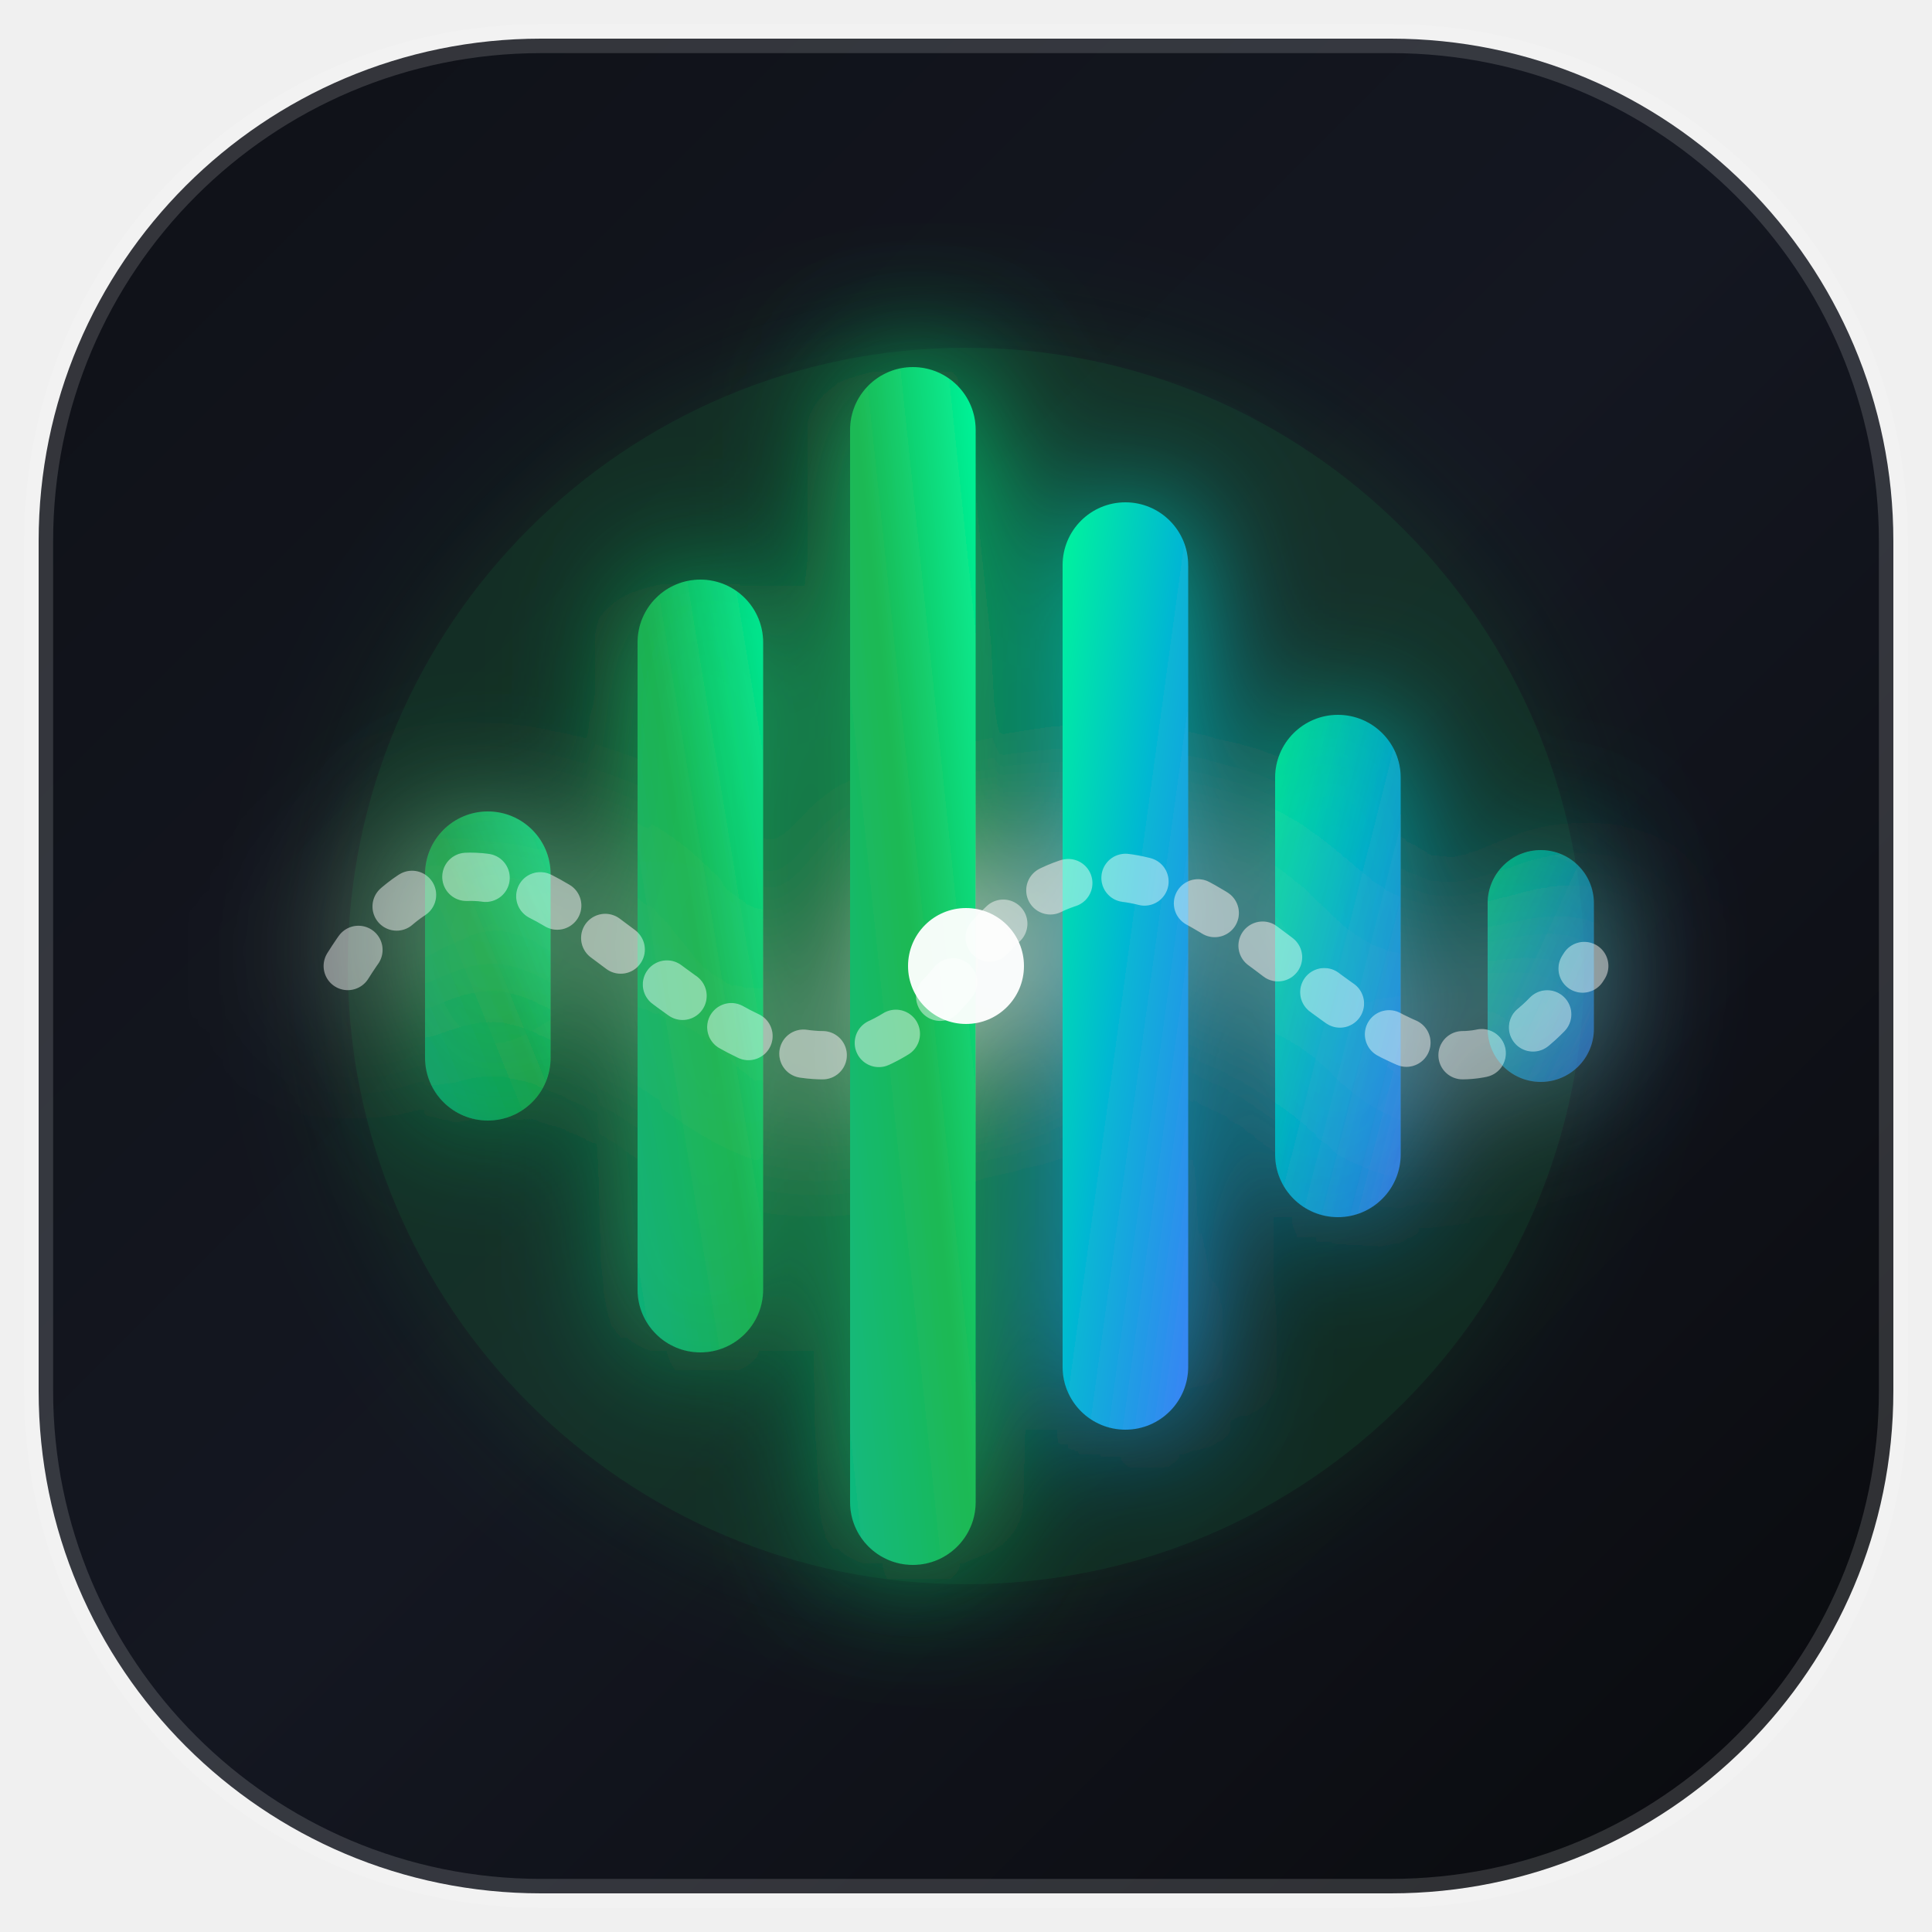
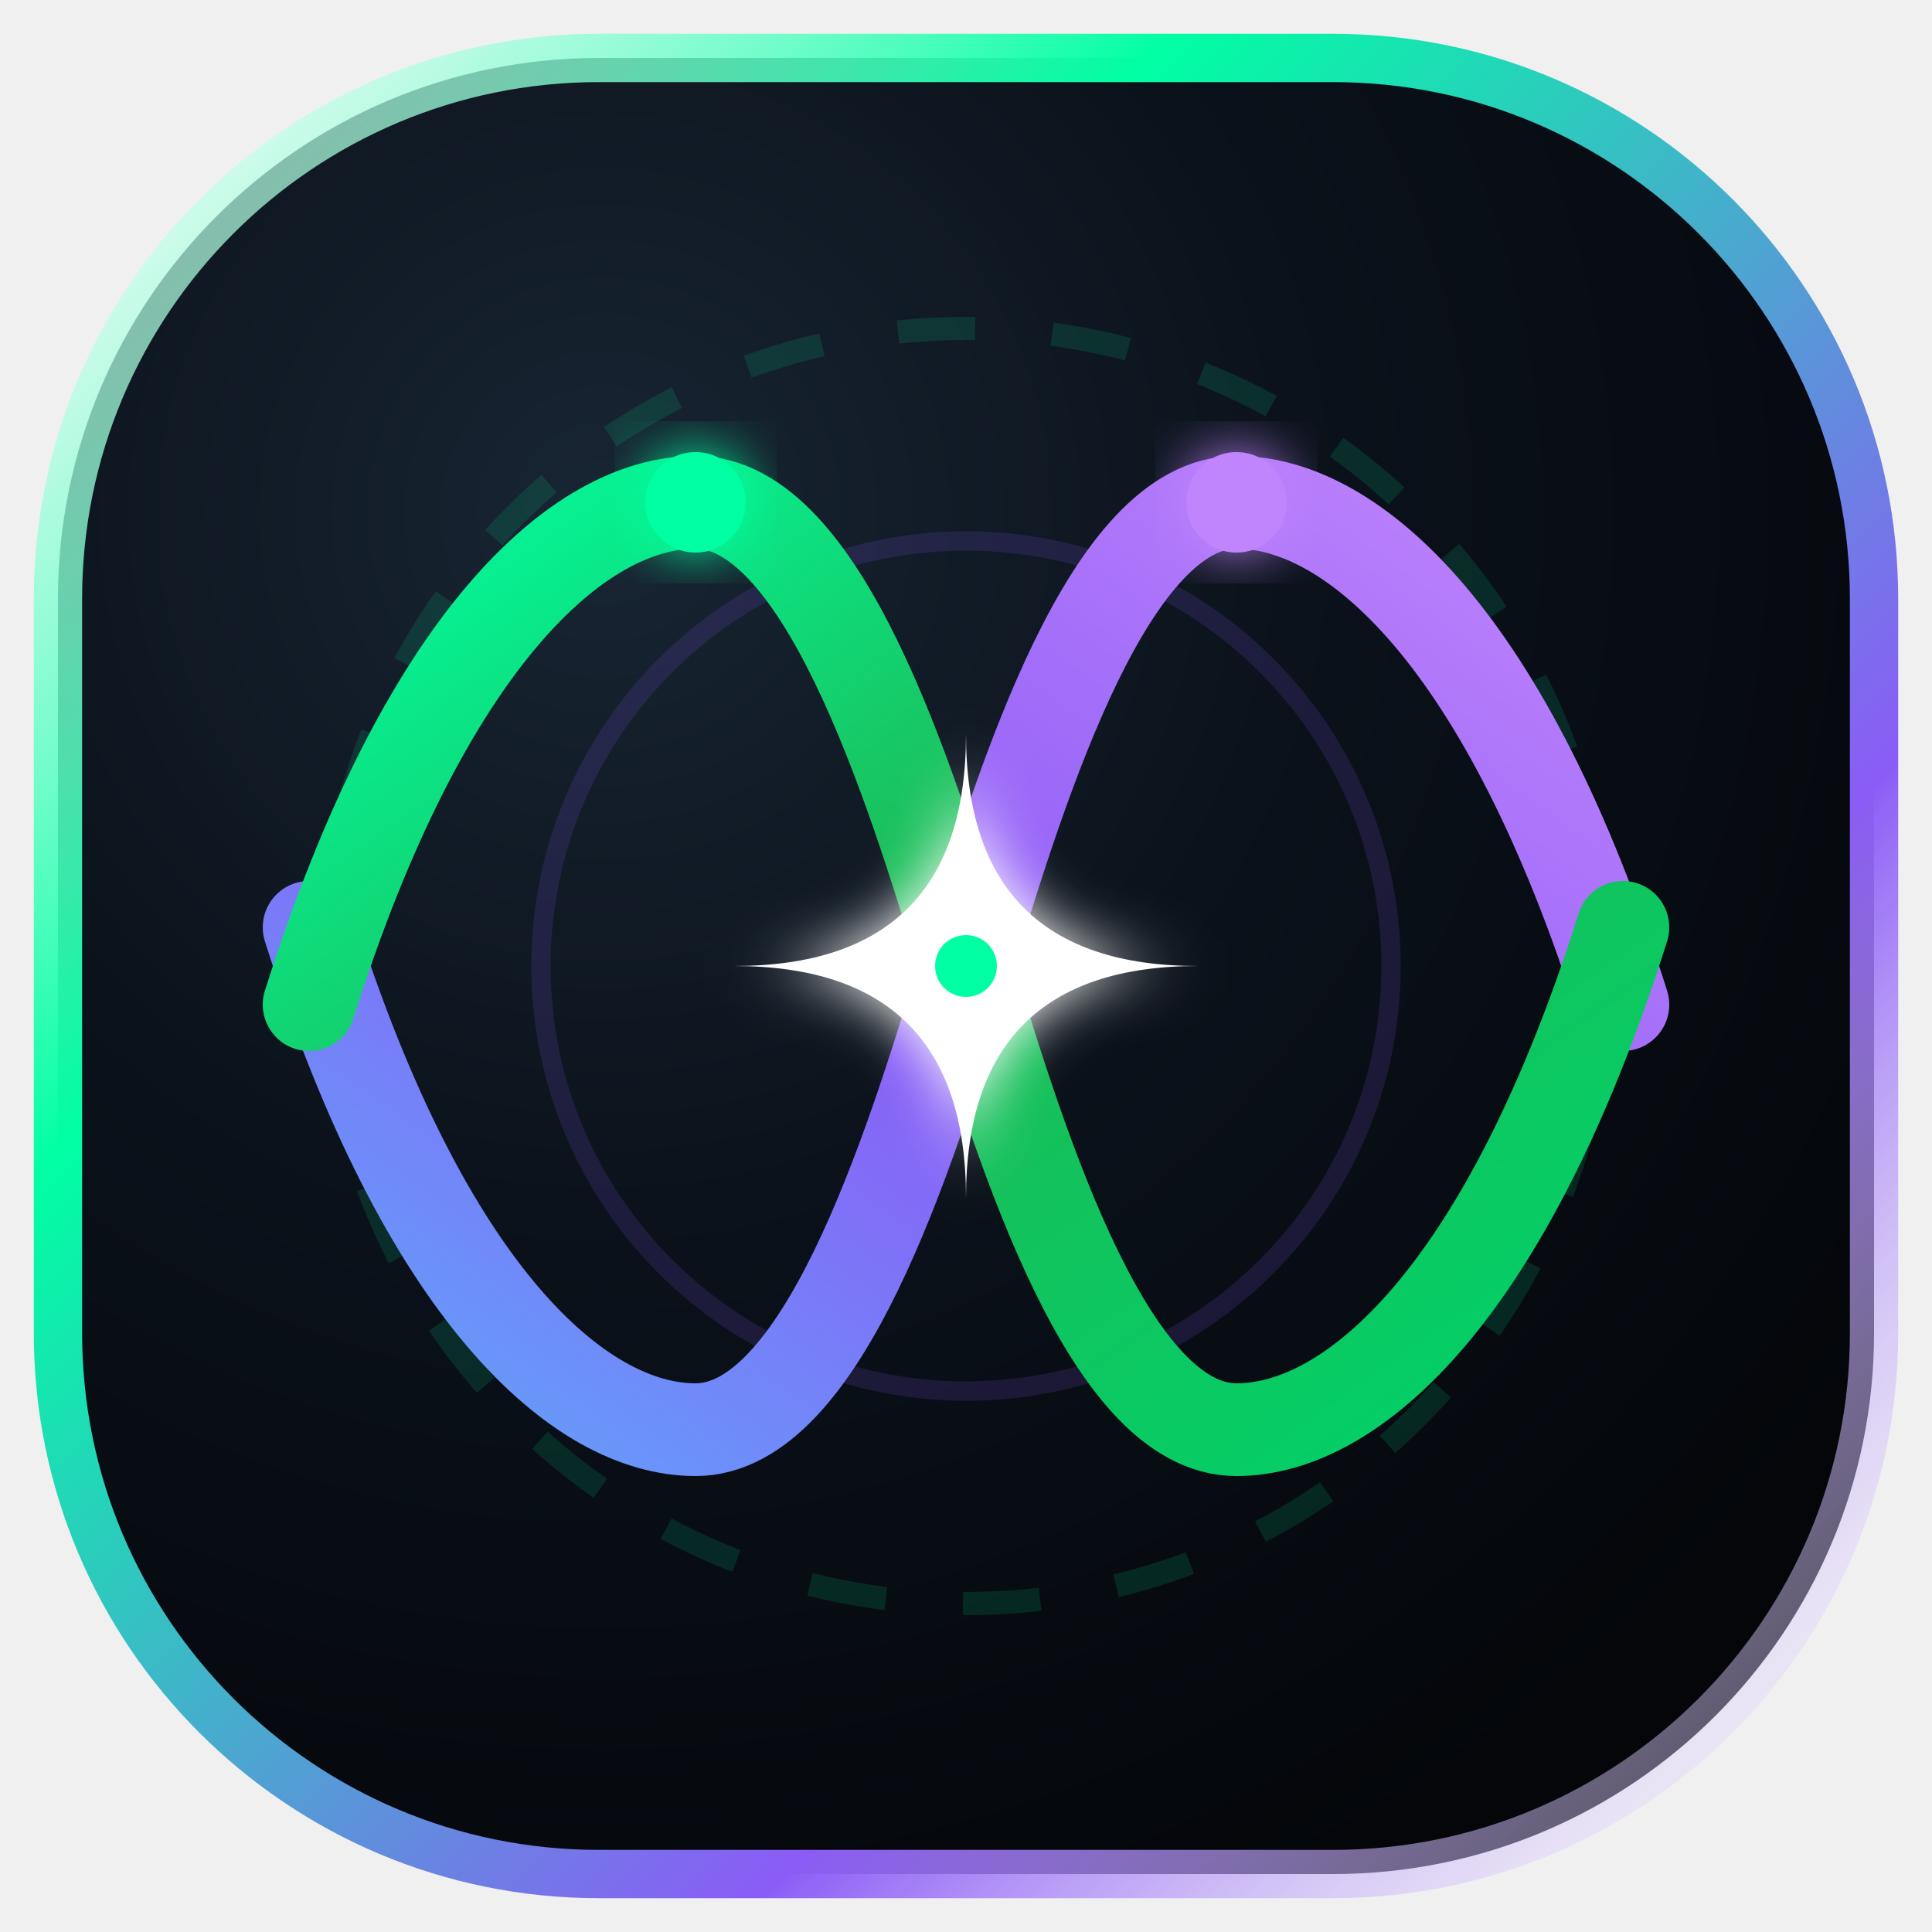
<svg xmlns="http://www.w3.org/2000/svg" viewBox="0 0 100 100">
  <defs>
-     <linearGradient id="bgGrad" x1="0%" y1="0%" x2="100%" y2="100%">
-       <stop offset="0%" stop-color="#0f1117" />
-       <stop offset="50%" stop-color="#141721" />
-       <stop offset="100%" stop-color="#090a0d" />
+     <radialGradient id="favShieldGrad" cx="30%" cy="25%" r="85%">
+       <stop offset="0%" stop-color="#182533" />
+       <stop offset="45%" stop-color="#0b121b" />
+       <stop offset="100%" stop-color="#04060a" />
+     </radialGradient>
+     <linearGradient id="favRimGrad" x1="0%" y1="0%" x2="100%" y2="100%">
+       <stop offset="0%" stop-color="rgba(255, 255, 255, 0.6)" />
+       <stop offset="30%" stop-color="#00FFA3" />
+       <stop offset="70%" stop-color="#8B5CF6" />
+       <stop offset="100%" stop-color="rgba(255, 255, 255, 0.2)" />
    </linearGradient>
-     <linearGradient id="waveGrad" x1="0%" y1="100%" x2="100%" y2="0%">
-       <stop offset="0%" stop-color="#10b981" />
-       <stop offset="50%" stop-color="#1DB954" />
-       <stop offset="100%" stop-color="#00f59b" />
+     <linearGradient id="favWaveEmerald" x1="0%" y1="0%" x2="100%" y2="100%">
+       <stop offset="0%" stop-color="#00FFA3" />
+       <stop offset="45%" stop-color="#1DB954" />
+       <stop offset="100%" stop-color="#00D26A" />
    </linearGradient>
-     <linearGradient id="cyanGrad" x1="0%" y1="0%" x2="100%" y2="100%">
-       <stop offset="0%" stop-color="#00f59b" />
-       <stop offset="50%" stop-color="#06b6d4" />
-       <stop offset="100%" stop-color="#3b82f6" />
+     <linearGradient id="favWaveViolet" x1="0%" y1="100%" x2="100%" y2="0%">
+       <stop offset="0%" stop-color="#60A5FA" />
+       <stop offset="45%" stop-color="#8B5CF6" />
+       <stop offset="100%" stop-color="#C084FC" />
    </linearGradient>
-     <filter id="glow" x="-20%" y="-20%" width="140%" height="140%">
-       <feGaussianBlur stdDeviation="3.5" result="blur" />
+     <linearGradient id="favRayEmerald" x1="0%" y1="0%" x2="0%" y2="100%">
+       <stop offset="0%" stop-color="#00FFA3" stop-opacity="0.9" />
+       <stop offset="100%" stop-color="#1DB954" stop-opacity="0.1" />
+     </linearGradient>
+     <linearGradient id="favRayViolet" x1="0%" y1="0%" x2="0%" y2="100%">
+       <stop offset="0%" stop-color="#C084FC" stop-opacity="0.9" />
+       <stop offset="100%" stop-color="#8B5CF6" stop-opacity="0.1" />
+     </linearGradient>
+     <filter id="favCoreGlow" x="-30%" y="-30%" width="160%" height="160%">
+       <feGaussianBlur stdDeviation="1.5" result="blur" />
      <feComposite in="SourceGraphic" in2="blur" operator="over" />
    </filter>
  </defs>
-   <rect width="96" height="96" x="2" y="2" rx="26" fill="url(#bgGrad)" stroke="rgba(255,255,255,0.15)" stroke-width="1.5" />
-   <circle cx="50" cy="50" r="32" fill="#1DB954" opacity="0.16" filter="url(#glow)" />
-   <g filter="url(#glow)">
-     <rect x="22" y="42" width="6.5" height="16" rx="3.25" fill="url(#waveGrad)" opacity="0.75" />
-     <rect x="33" y="30" width="6.5" height="40" rx="3.25" fill="url(#waveGrad)" opacity="0.9" />
-     <rect x="44" y="19" width="6.5" height="62" rx="3.25" fill="url(#waveGrad)" />
-     <rect x="55" y="26" width="6.5" height="48" rx="3.25" fill="url(#cyanGrad)" />
-     <rect x="66" y="37" width="6.5" height="26" rx="3.25" fill="url(#cyanGrad)" opacity="0.85" />
-     <rect x="77" y="44" width="5.5" height="12" rx="2.75" fill="url(#cyanGrad)" opacity="0.6" />
-     <path d="M 18 50 C 28 34, 38 66, 50 50 C 62 34, 72 66, 82 50" fill="none" stroke="#ffffff" stroke-width="2.5" stroke-linecap="round" stroke-dasharray="1 3" opacity="0.45" />
-     <circle cx="50" cy="50" r="3" fill="#ffffff" opacity="0.95" />
-   </g>
+   <rect x="3" y="3" width="94" height="94" rx="28" fill="url(#favShieldGrad)" stroke="url(#favRimGrad)" stroke-width="2.5" />
+   <circle cx="50" cy="50" r="33" stroke="rgba(0, 255, 163, 0.12)" stroke-width="1.2" stroke-dasharray="4 4" fill="none" />
+   <circle cx="50" cy="50" r="22" stroke="rgba(139, 92, 246, 0.15)" stroke-width="1" fill="none" />
+   <line x1="24" y1="42" x2="24" y2="58" stroke="url(#favRayEmerald)" stroke-width="2.6" stroke-linecap="round" opacity="0.45" />
+   <line x1="36" y1="34" x2="36" y2="66" stroke="url(#favRayEmerald)" stroke-width="3" stroke-linecap="round" opacity="0.75" />
+   <line x1="64" y1="34" x2="64" y2="66" stroke="url(#favRayViolet)" stroke-width="3" stroke-linecap="round" opacity="0.75" />
+   <line x1="76" y1="42" x2="76" y2="58" stroke="url(#favRayViolet)" stroke-width="2.6" stroke-linecap="round" opacity="0.45" />
+   <path d="M 16,48 C 22,67 30,74 36,74 C 42.5,74 47,60 50,50 C 53,40 57.5,26 64,26 C 70,26 78,33 84,52" stroke="url(#favWaveViolet)" stroke-width="4.8" stroke-linecap="round" stroke-linejoin="round" fill="none" />
+   <path d="M 16,52 C 22,33 30,26 36,26 C 42.5,26 47,40 50,50 C 53,60 57.5,74 64,74 C 70,74 78,67 84,48" stroke="url(#favWaveEmerald)" stroke-width="4.8" stroke-linecap="round" stroke-linejoin="round" fill="none" />
+   <circle cx="36" cy="26" r="2.6" fill="#00FFA3" filter="url(#favCoreGlow)" />
+   <circle cx="64" cy="26" r="2.6" fill="#C084FC" filter="url(#favCoreGlow)" />
+   <path d="M 50 38 Q 50 50 38 50 Q 50 50 50 62 Q 50 50 62 50 Q 50 50 50 38 Z" fill="#FFFFFF" filter="url(#favCoreGlow)" />
+   <circle cx="50" cy="50" r="3.6" fill="#FFFFFF" />
+   <circle cx="50" cy="50" r="1.6" fill="#00FFA3" />
</svg>
